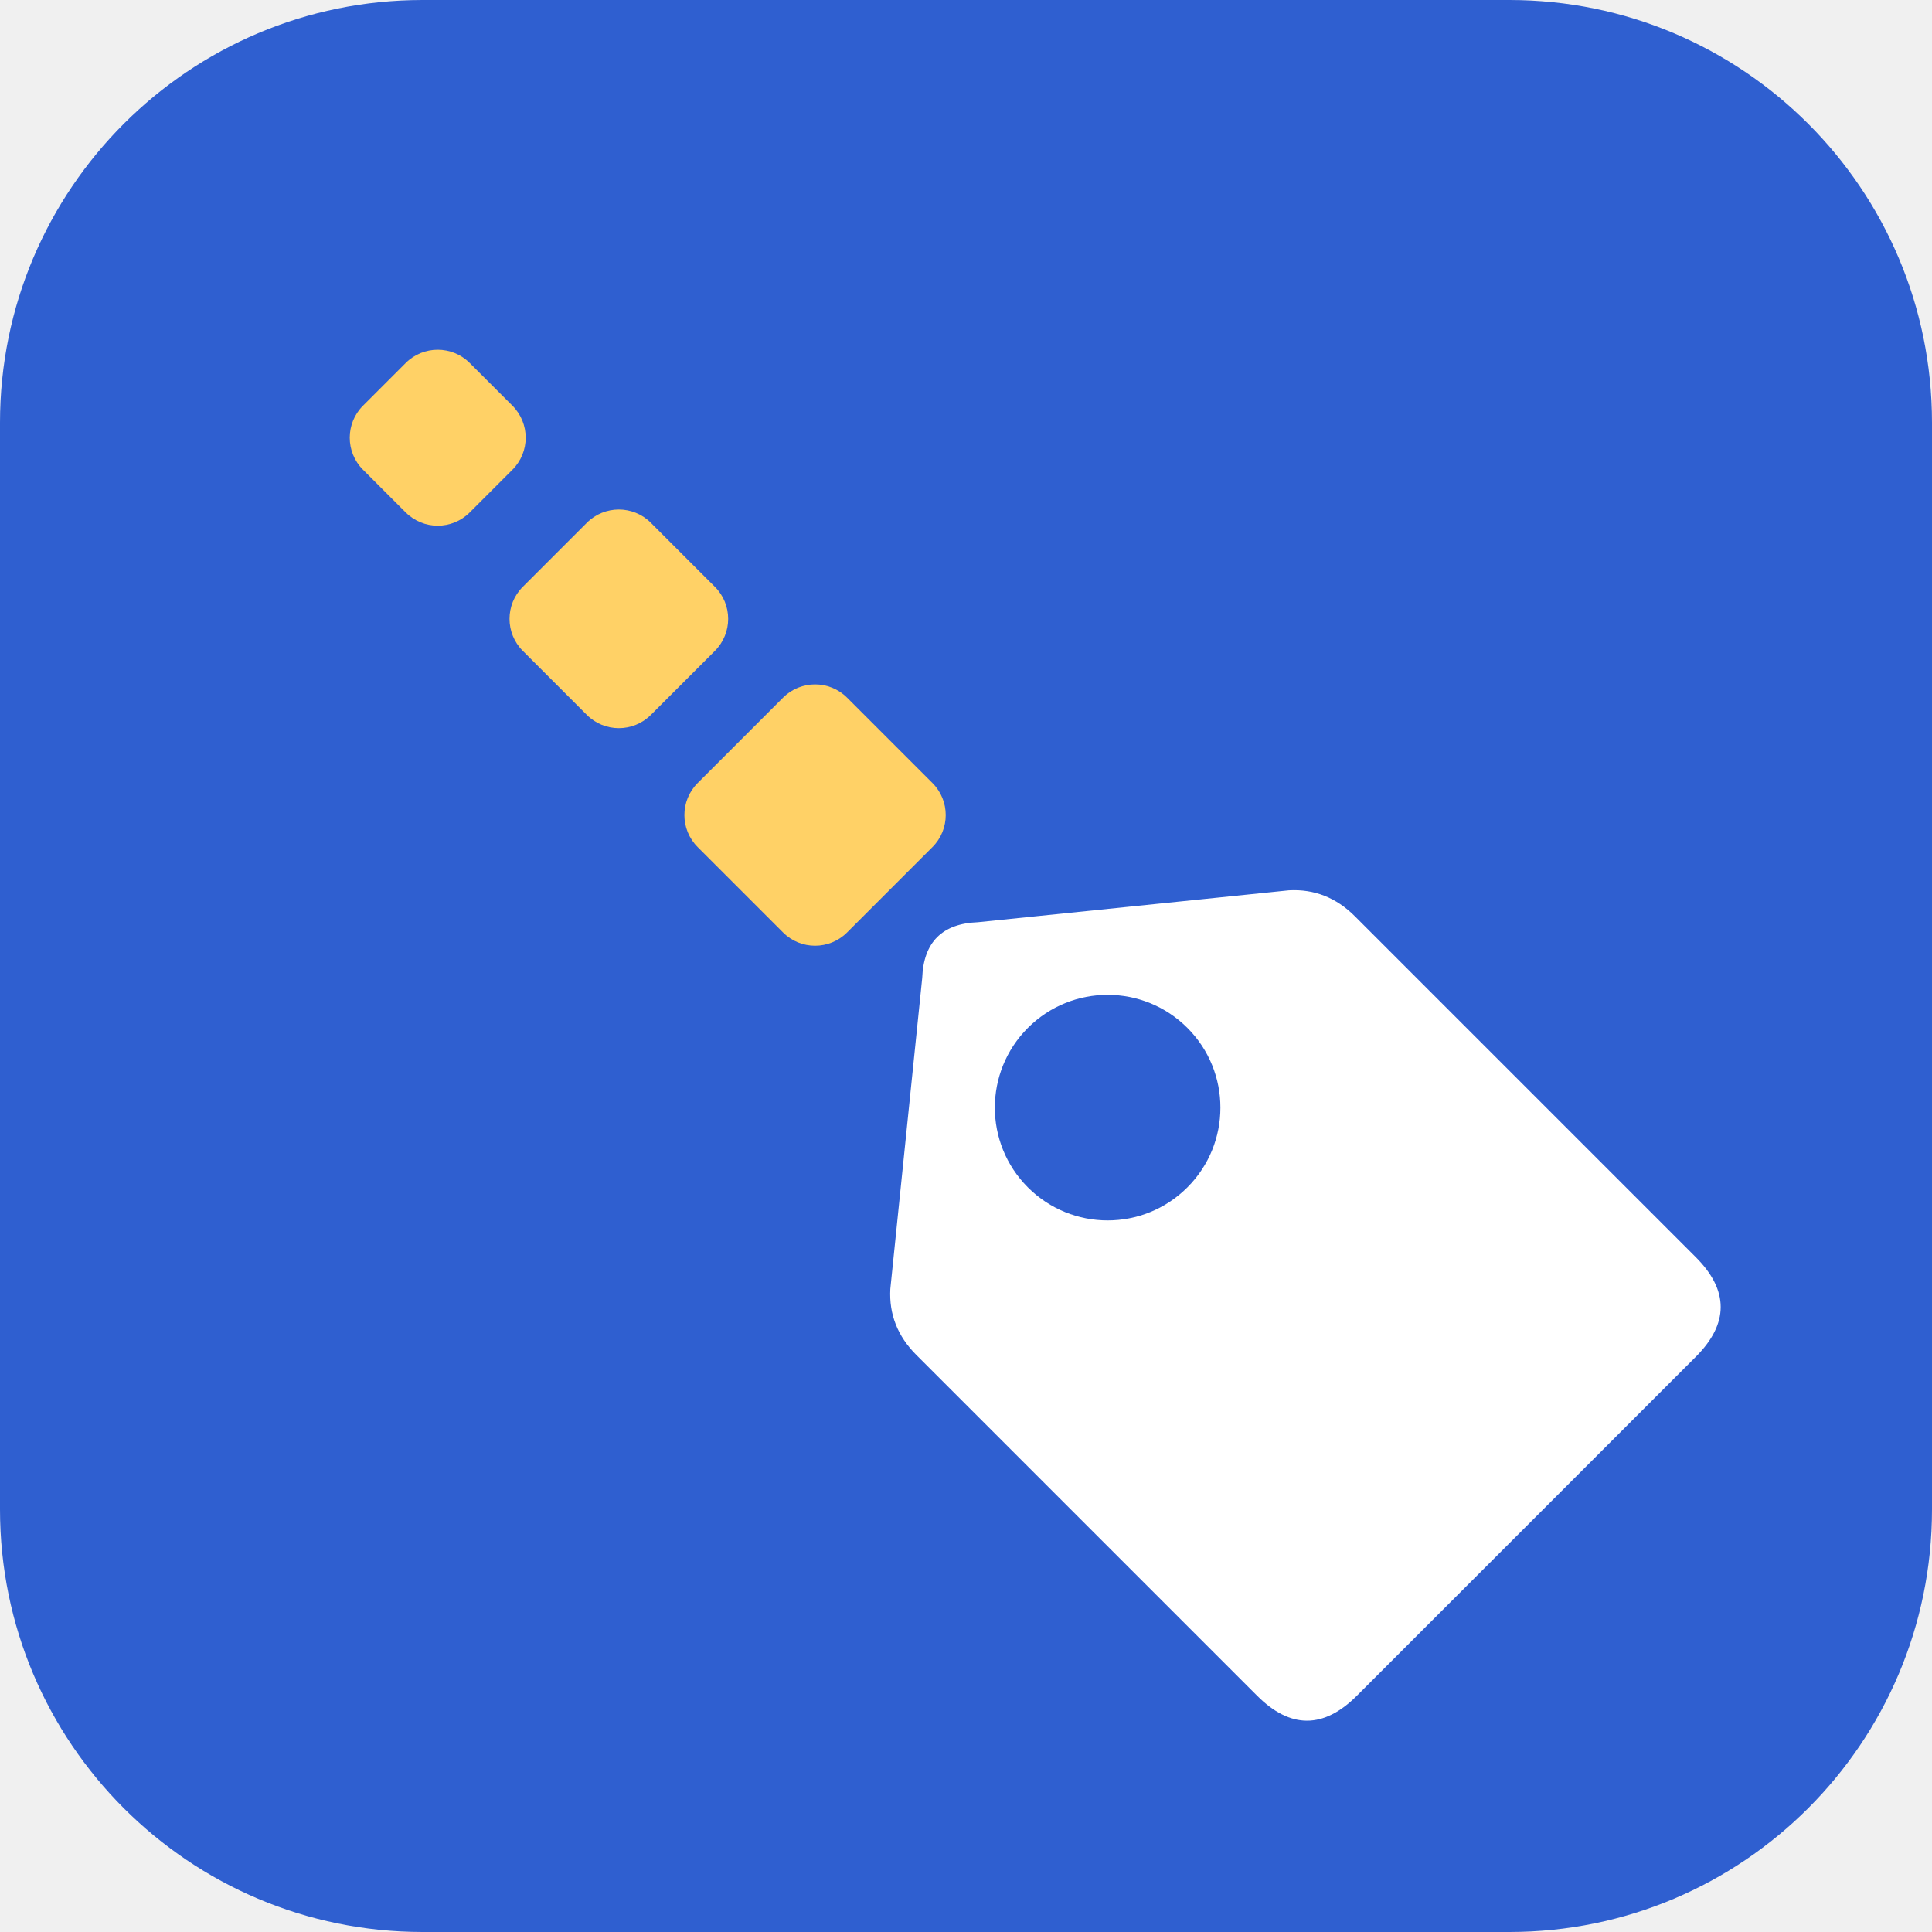
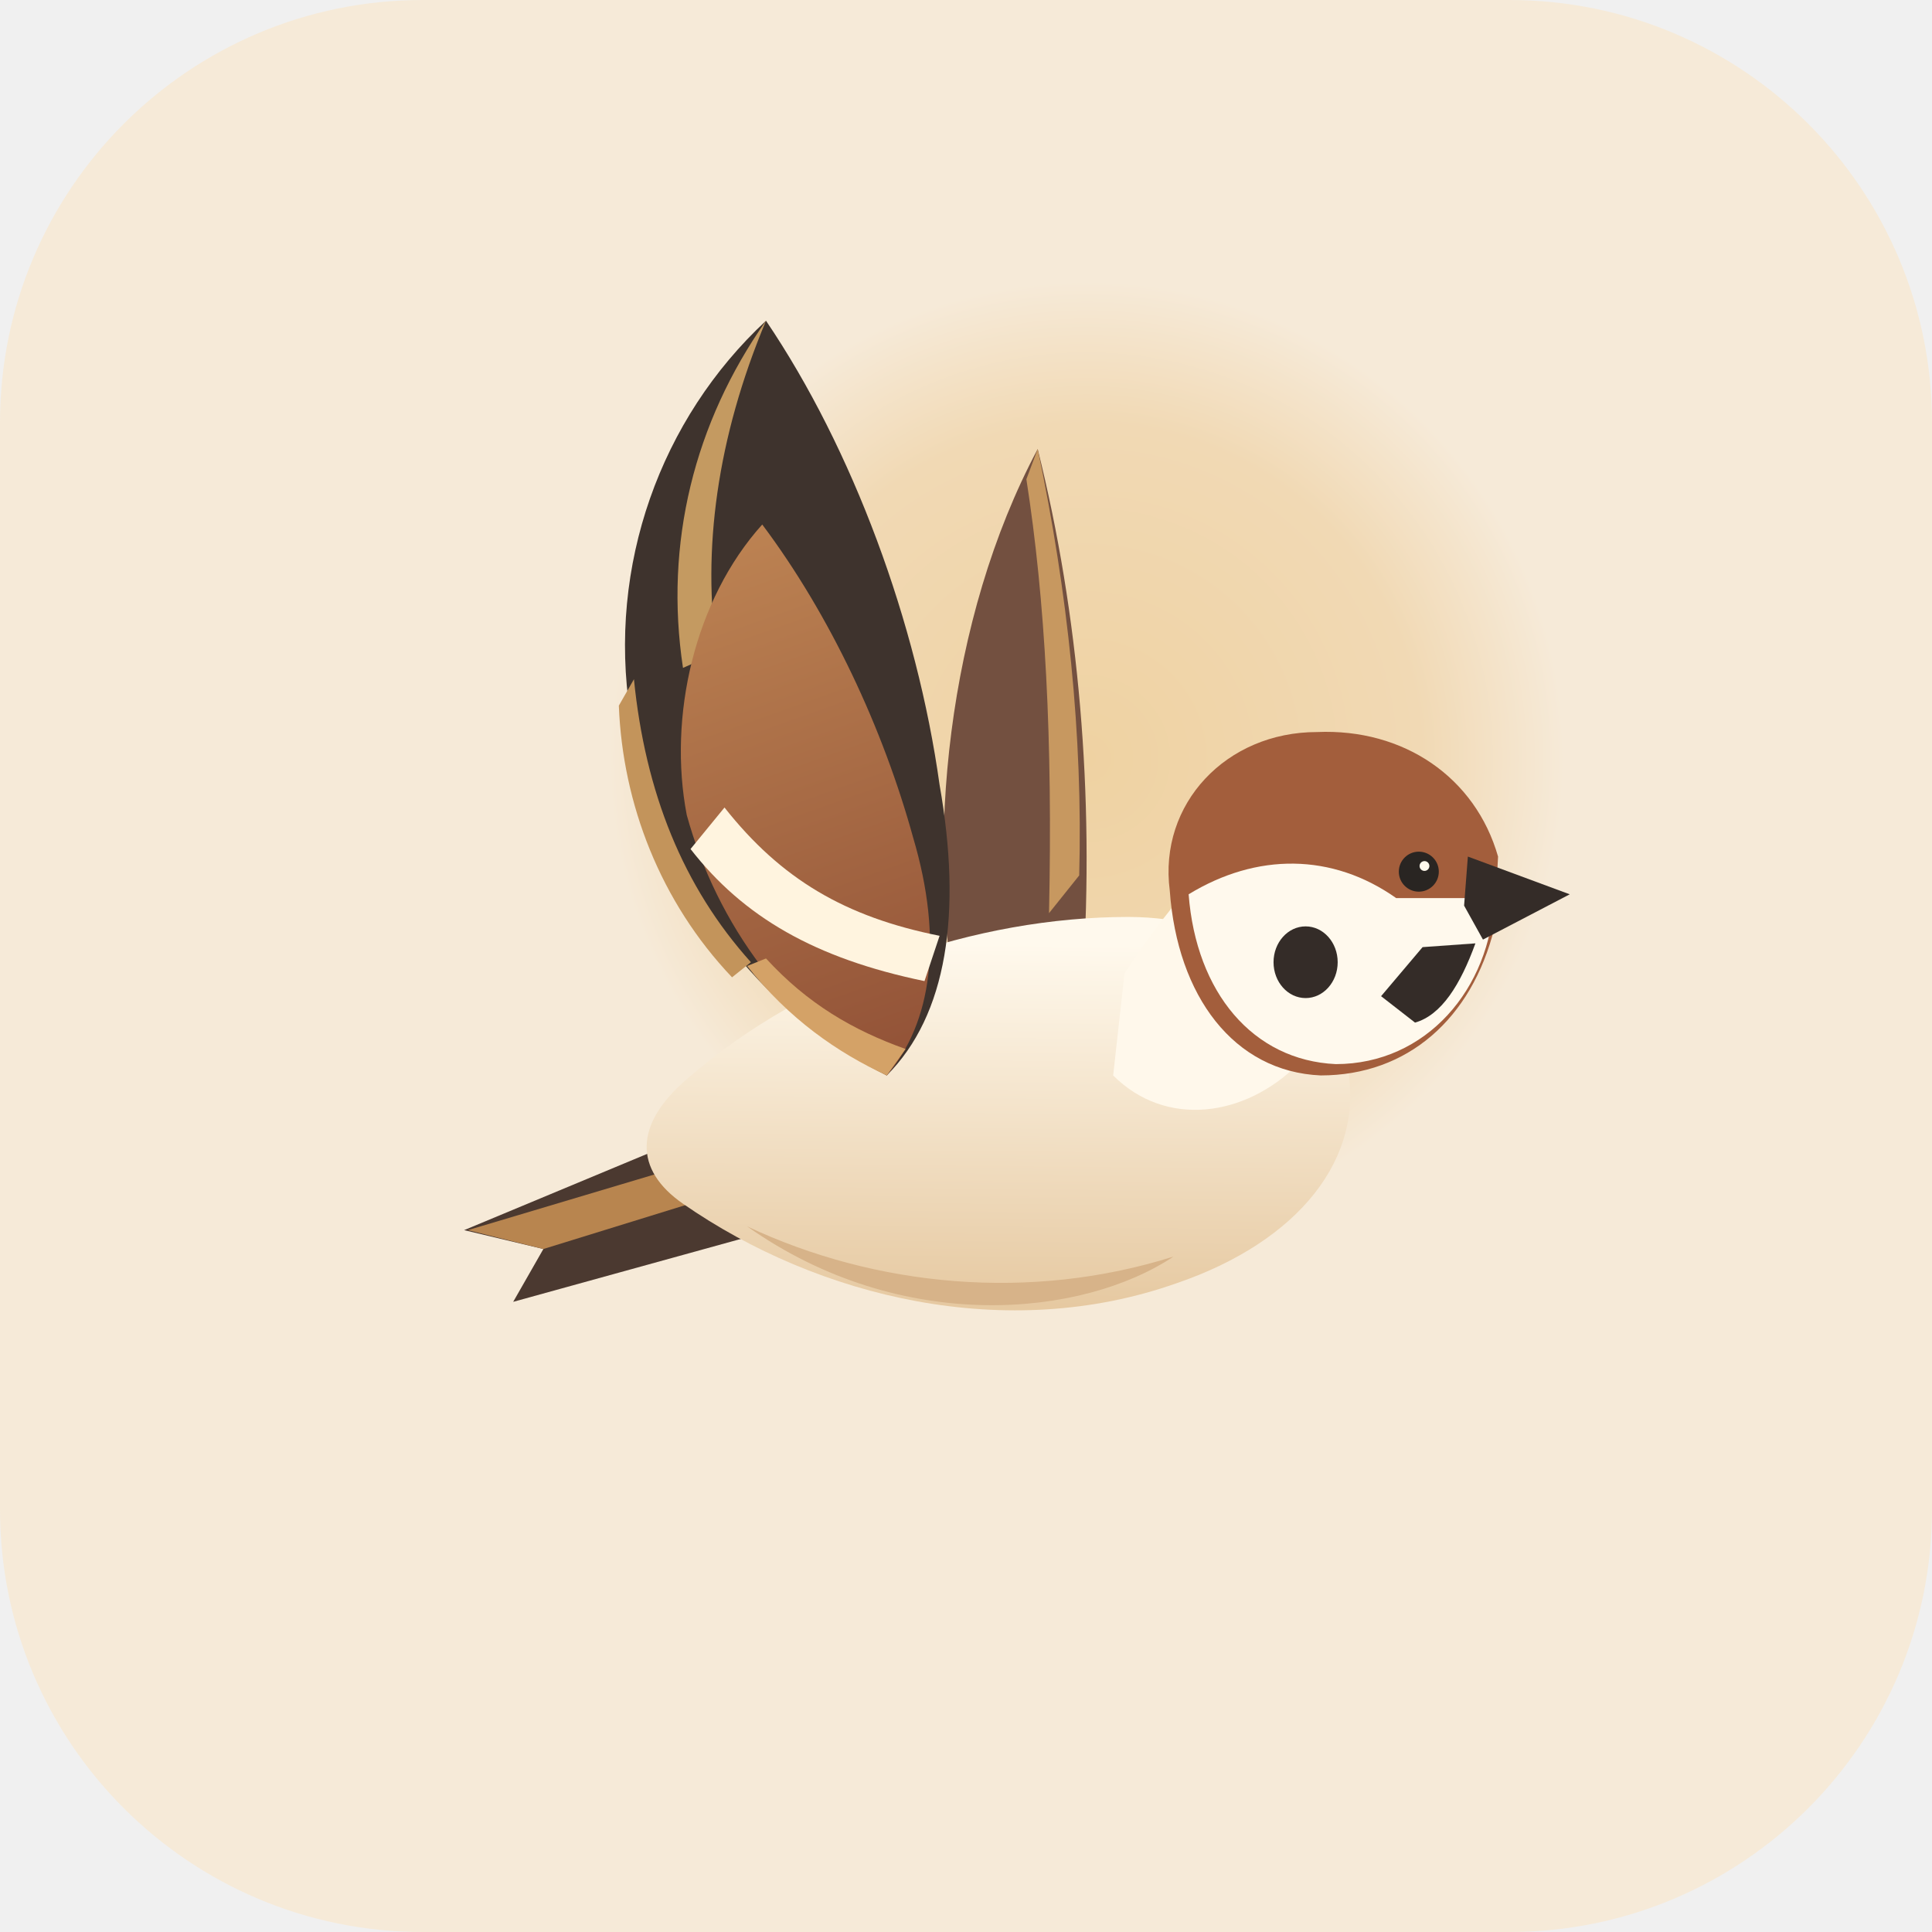
- <svg xmlns="http://www.w3.org/2000/svg" viewBox="0 0 64 64">
-   <rect width="64" height="64" rx="14" fill="#2f5fd0" />
-   <g fill="#ffd166">
-     <rect x="12" y="12" width="5" height="5" rx="1.5" transform="rotate(-45 14.5 14.5)" />
-     <rect x="17.5" y="17.5" width="6" height="6" rx="1.5" transform="rotate(-45 20.5 20.5)" />
-     <rect x="23.5" y="23.5" width="7" height="7" rx="1.5" transform="rotate(-45 27 27)" />
-   </g>
-   <g transform="translate(7.690604 7.690604) scale(.934) rotate(-45 36 36)">
-     <path d="M34.6 21.1Q36 19.8 37.4 21.1L46 28.1Q47 29 47 30.4V47.5Q47 50 44.5 50H27.5Q25 50 25 47.5V30.4Q25 29 26 28.1Z" fill="#fff" />
-     <circle cx="36" cy="29" r="4" fill="#2f5fd0" />
+ <svg xmlns="http://www.w3.org/2000/svg" width="512" height="512" viewBox="0 0 512 512">
+   <clipPath id="round">
+     <rect width="512" height="512" rx="112" />
+   </clipPath>
+   <g clip-path="url(#round)">
+     <radialGradient id="b-sun">
+       <stop stop-color="#efd2a2" />
+       <stop offset="0.7" stop-color="#f1d9b4" />
+       <stop offset="1" stop-color="#f6ead8" />
+     </radialGradient>
+     <linearGradient id="b-body" x1="260" y1="250" x2="259" y2="350" gradientUnits="userSpaceOnUse">
+       <stop stop-color="#fff9ed" />
+       <stop offset="1" stop-color="#e5c79e" />
+     </linearGradient>
+     <linearGradient id="b-wing" x1="191" y1="144" x2="240" y2="282" gradientUnits="userSpaceOnUse">
+       <stop stop-color="#bc8252" />
+       <stop offset="1" stop-color="#925237" />
+     </linearGradient>
+     <rect width="512" height="512" fill="#f6ead8" />
+     <circle cx="288" cy="201" r="126" fill="url(#b-sun)" />
+     <path d="M254 269C245 224 251 164 275 119C286 163 290 211 287 258L273 282Z" fill="#735040" />
+     <path d="M275 119C283 157 287 195 286 232L278 242C279 196 277 159 272 127Z" fill="#c79860" />
+     <path d="M195 296L123 326L144 331L136 345L212 324Z" fill="#4b3930" />
+     <path d="M124 326L191 306L199 314L144 331Z" fill="#b8854f" />
+     <path d="M182 286C214 258 259 243 299 243C327 243 351 258 357 282C362 307 344 329 312 340C267 356 217 344 181 319C168 310 168 298 182 286Z" fill="url(#b-body)" />
+     <path d="M198 325C232 341 273 345 311 333C287 349 239 354 198 325Z" fill="#d7b389" />
+     <path d="M235 285C197 266 173 229 167 189C161 150 175 111 203 85C226 119 243 165 249 208C255 242 251 269 235 285Z" fill="#3e332d" />
+     <path d="M203 85C190 116 186 146 190 173L181 177C176 144 184 112 203 85Z" fill="#c49a61" />
+     <path d="M202 139C220 163 234 193 242 222C250 249 247 271 235 285C209 271 190 245 182 216C177 190 184 159 202 139Z" fill="url(#b-wing)" />
+     <path d="M168 180C171 210 181 235 199 255L194 259C175 239 165 213 164 187Z" fill="#c3945b" />
+     <path d="M183 225C197 243 216 254 245 260L249 248C224 243 207 233 192 214Z" fill="#fff4df" />
+     <path d="M198 256C209 270 222 279 235 285L240 278C226 273 214 266 203 254Z" fill="#d4a267" />
+     <path d="M298 258C307 244 316 234 325 223L349 241L344 282C330 296 309 299 295 285Z" fill="#fff8eb" />
+     <path d="M310 236C307 213 325 194 349 194C372 193 391 206 397 227L396 246C390 270 373 285 350 285C327 284 312 264 310 236Z" fill="#a35e3c" />
+     <path d="M315 237C333 226 353 226 370 238L396 238C395 262 378 282 354 282C332 281 317 263 315 237Z" fill="#fff9ed" />
+     <path d="M389 227L416 237L393 249L388 240Z" fill="#342c28" />
+     <path d="M391 250C387 261 382 269 375 271L366 264L377 251Z" fill="#342c28" />
+     <ellipse cx="346" cy="255" rx="8.5" ry="9.5" fill="#342c28" />
+     <circle cx="376" cy="231" r="5.3" fill="#292522" />
+     <circle cx="377.5" cy="229.5" r="1.3" fill="#fff9ed" />
  </g>
</svg>
